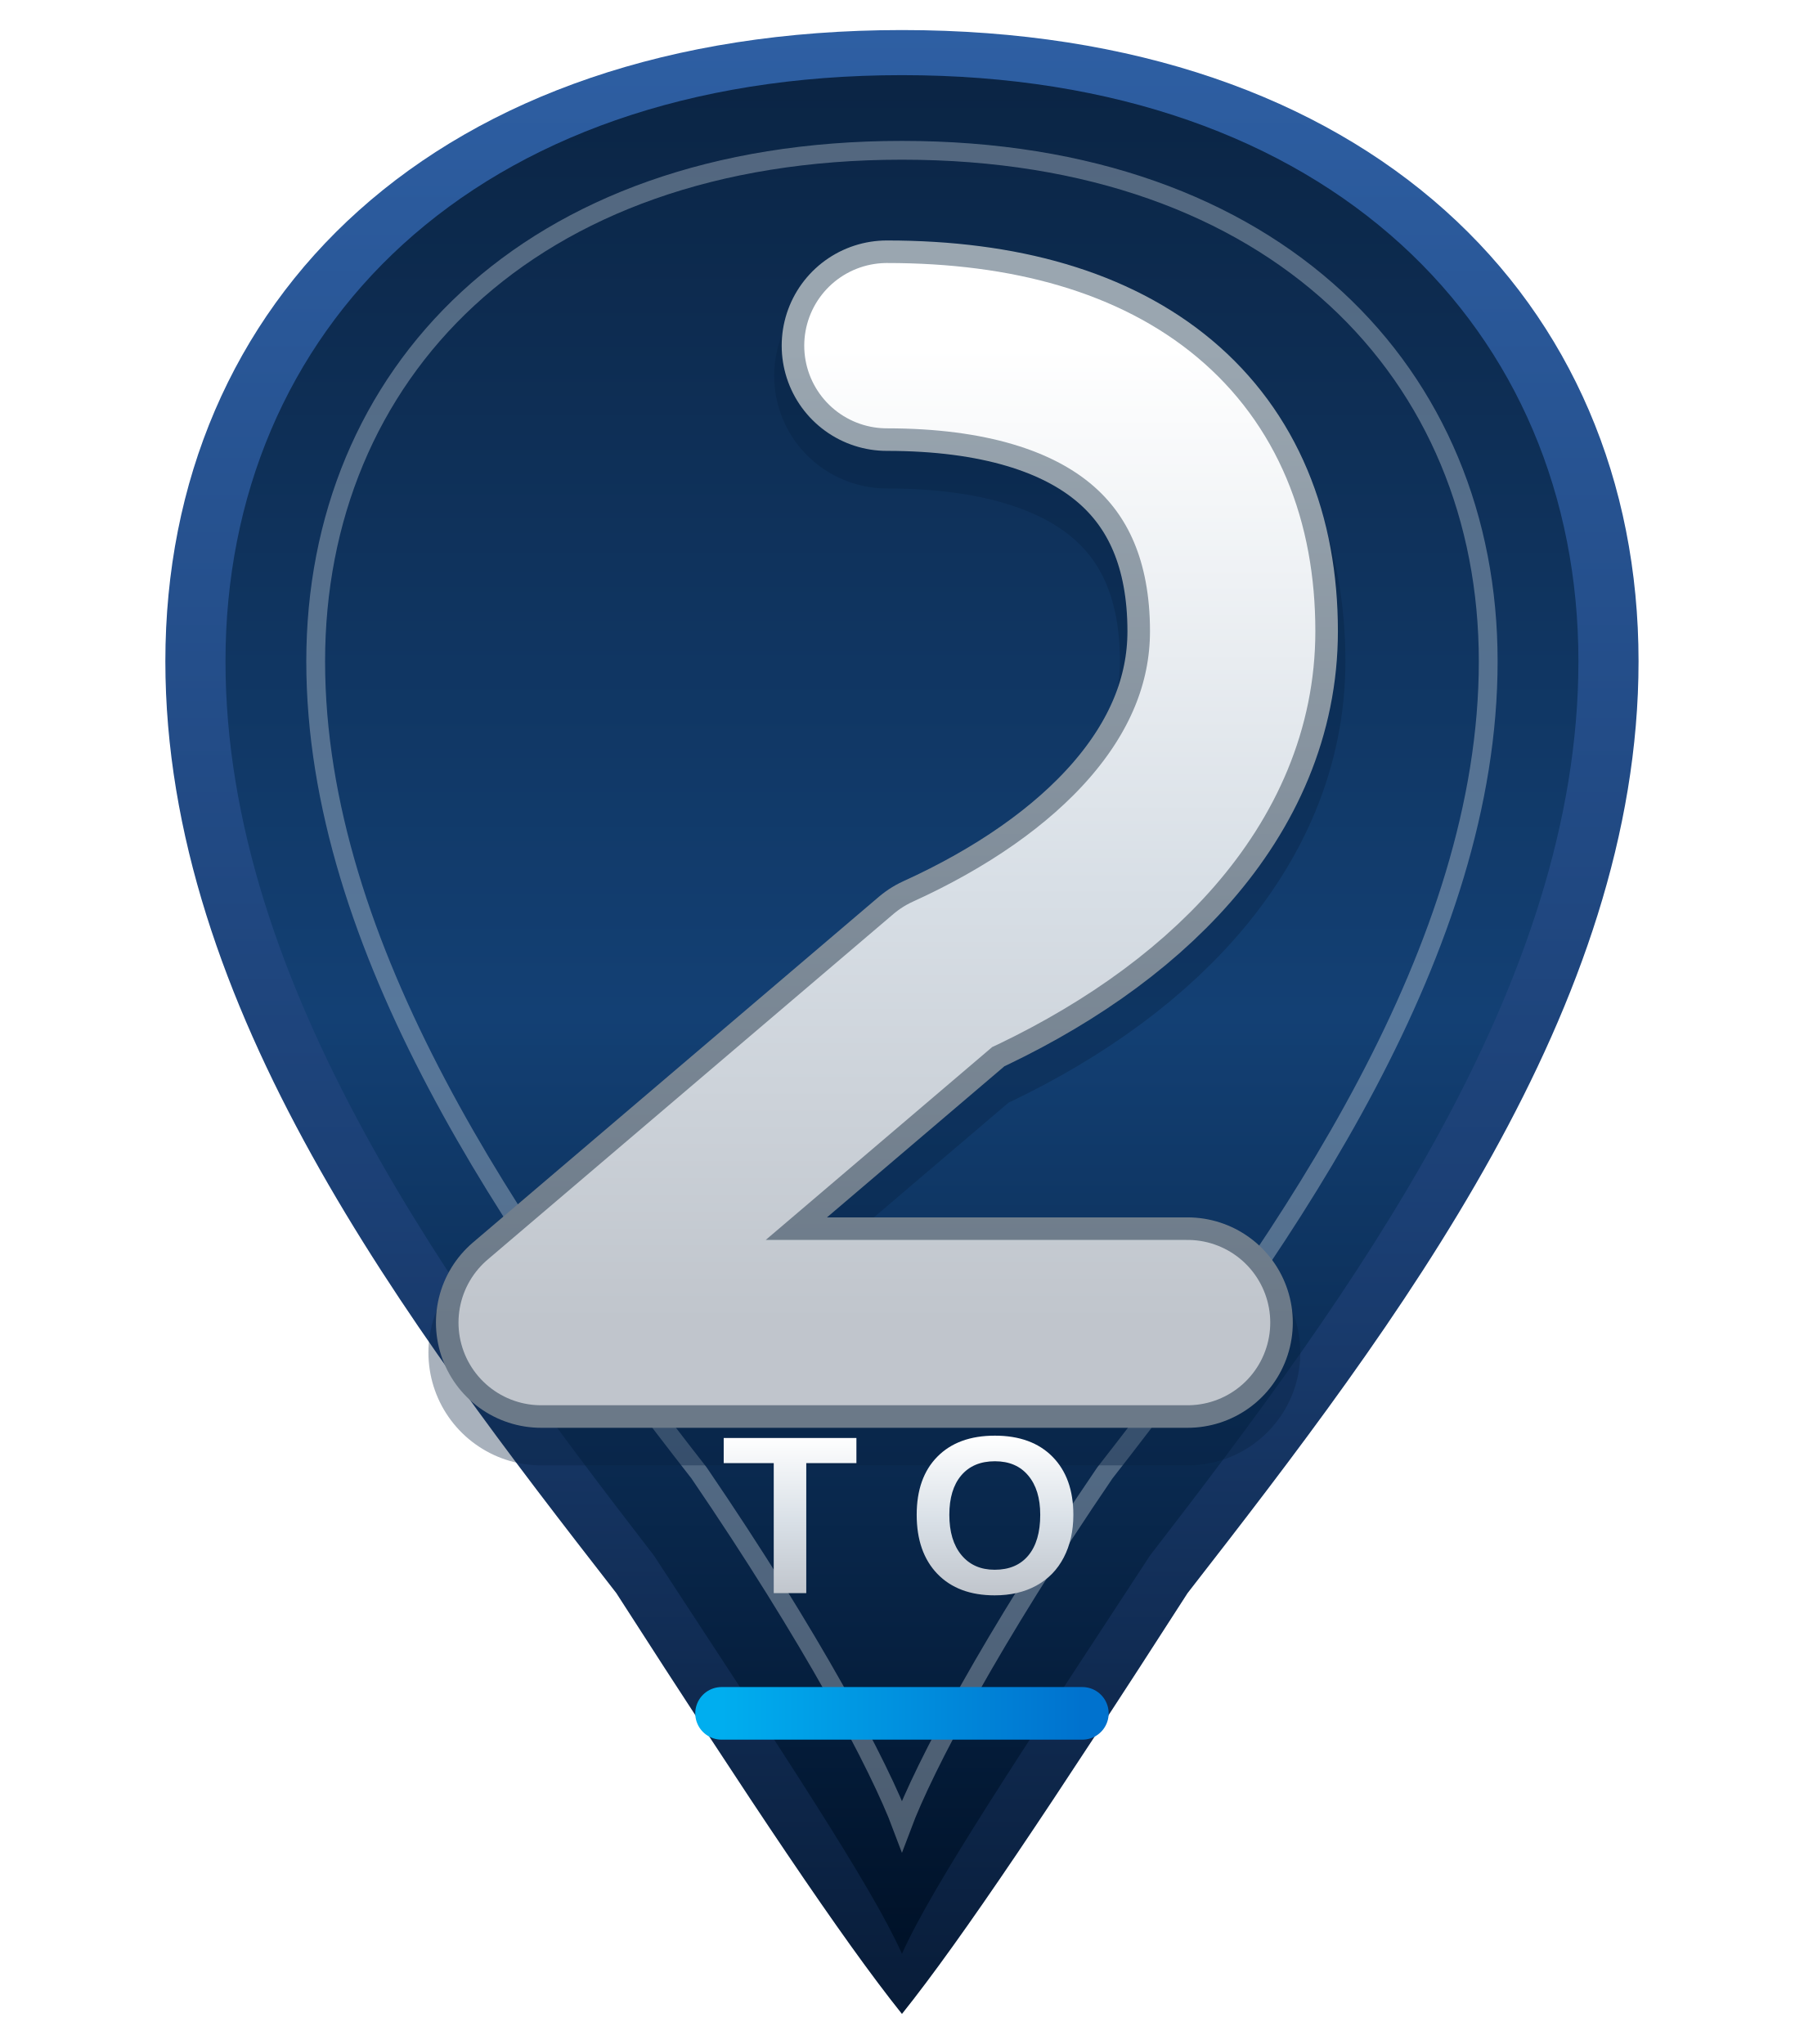
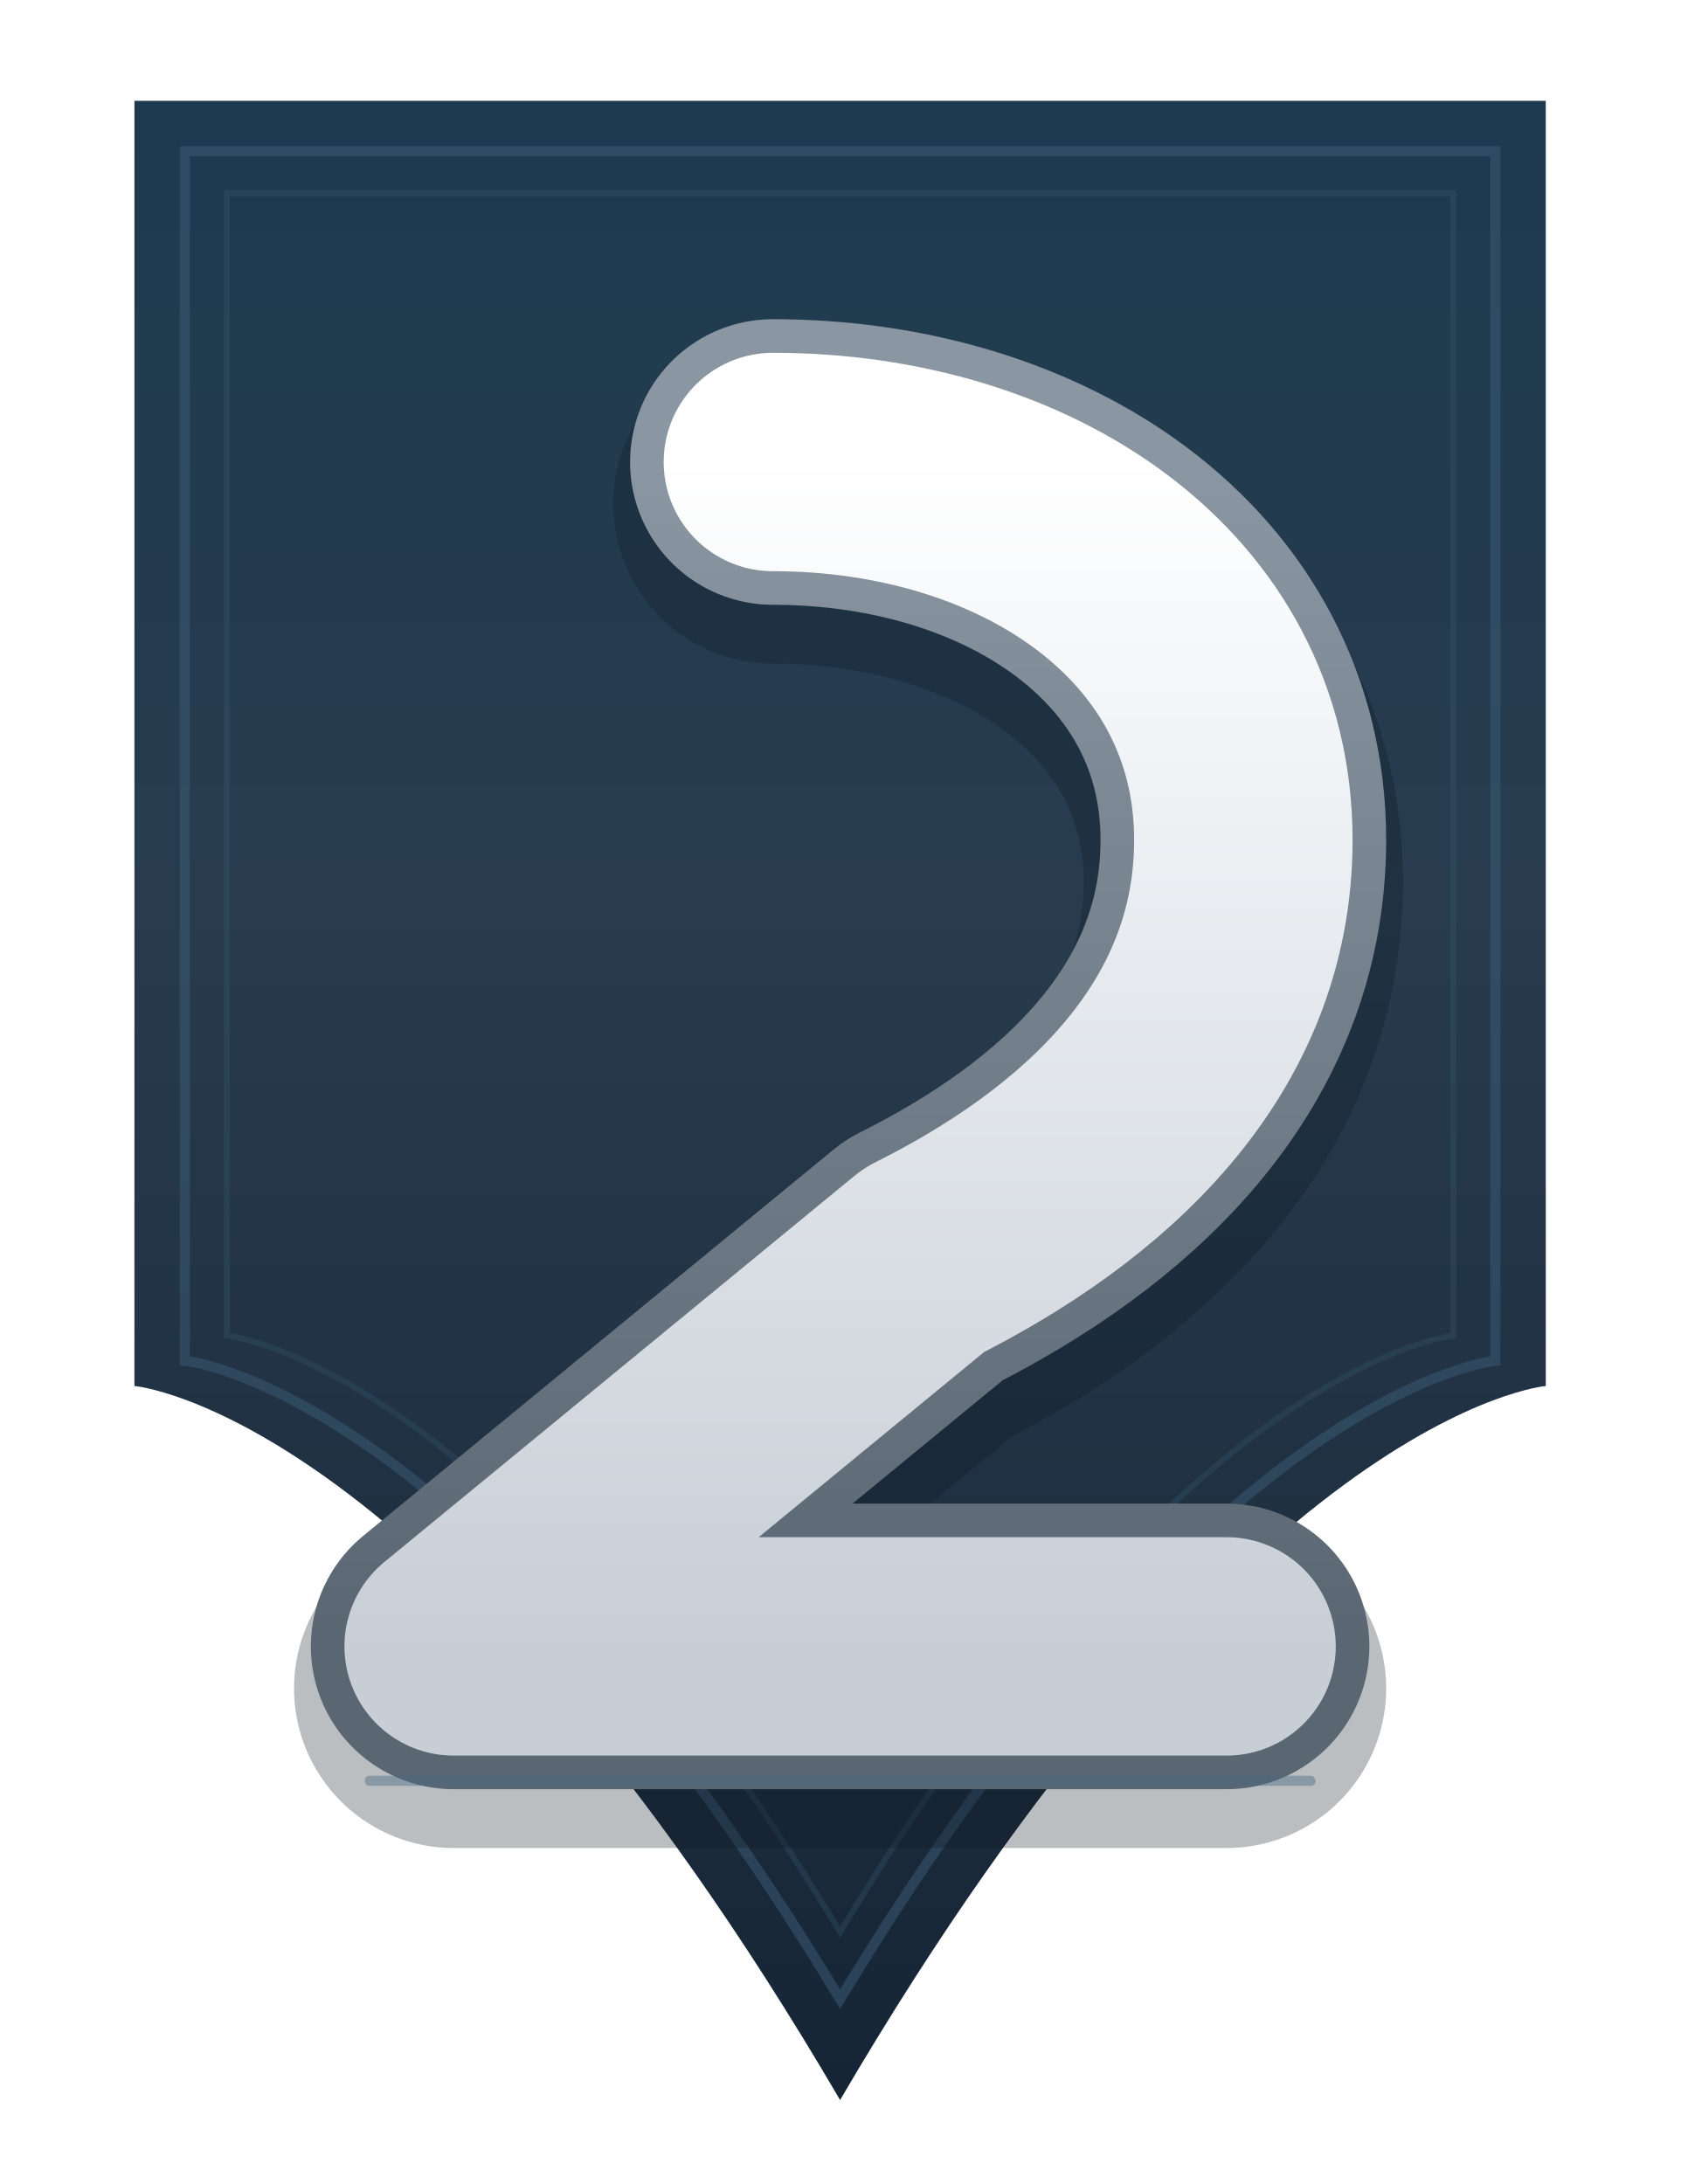
- <svg xmlns="http://www.w3.org/2000/svg" viewBox="0 0 240 272" width="100%" height="100%">
+ <svg xmlns="http://www.w3.org/2000/svg" viewBox="0 0 200 260" width="100%" height="100%">
  <defs>
-     <defs>
-       <linearGradient id="shieldNavy" x1="0" y1="0" x2="0" y2="1">
-         <stop offset="0%" stop-color="#0B2545" />
-         <stop offset="50%" stop-color="#134074" />
-         <stop offset="100%" stop-color="#001229" />
-       </linearGradient>
-       <linearGradient id="shieldEdge" x1="0" y1="0" x2="0" y2="1">
-         <stop offset="0%" stop-color="#2E5FA3" />
-         <stop offset="60%" stop-color="#1B3F74" />
-         <stop offset="100%" stop-color="#081C38" />
-       </linearGradient>
-       <linearGradient id="silverGrad" x1="0" y1="0" x2="0" y2="1">
-         <stop offset="0%" stop-color="#FFFFFF" />
-         <stop offset="55%" stop-color="#D8DFE6" />
-         <stop offset="100%" stop-color="#C0C5CC" />
-       </linearGradient>
-       <linearGradient id="silverDark" x1="0" y1="0" x2="0" y2="1">
-         <stop offset="0%" stop-color="#9AA6B0" />
-         <stop offset="100%" stop-color="#6B7988" />
-       </linearGradient>
-       <linearGradient id="techBlue" x1="96" y1="228" x2="144" y2="228" gradientUnits="userSpaceOnUse">
-         <stop offset="0%" stop-color="#00AEEF" />
-         <stop offset="100%" stop-color="#0072CE" />
-       </linearGradient>
-     </defs>
+     <linearGradient id="shieldNavy" x1="0" y1="0" x2="0" y2="1">
+       <stop offset="0%" stop-color="#1E3A50" />
+       <stop offset="40%" stop-color="#283C4E" />
+       <stop offset="100%" stop-color="#162535" />
+     </linearGradient>
+     <linearGradient id="silverGrad" x1="0" y1="0" x2="0" y2="1">
+       <stop offset="0%" stop-color="#FFFFFF" />
+       <stop offset="40%" stop-color="#E8ECF0" />
+       <stop offset="100%" stop-color="#C8CED6" />
+     </linearGradient>
+     <linearGradient id="silverDark" x1="0" y1="0" x2="0" y2="1">
+       <stop offset="0%" stop-color="#8A96A2" />
+       <stop offset="100%" stop-color="#5A6672" />
+     </linearGradient>
  </defs>
-   <path d="M120 4 C58 4 22 40 22 88 C22 134 54 176 82 212 C100 240 112 258 120 268 C128 258 140 240 158 212 C186 176 218 134 218 88 C218 40 182 4 120 4 Z" fill="url(#shieldEdge)" />
-   <path d="M120 10 C63 10 30 44 30 88 C30 131 60 172 87 207 C104 233 116 251 120 260 C124 251 136 233 153 207 C180 172 210 131 210 88 C210 44 177 10 120 10 Z" fill="url(#shieldNavy)" />
-   <path d="M120 20 C70 20 42 50 42 88 C42 126 68 164 93 196 C108 218 117 235 120 243 C123 235 132 218 147 196 C172 164 198 126 198 88 C198 50 170 20 120 20 Z" fill="none" stroke="#D8DFE6" stroke-width="2.5" opacity="0.35" />
-   <path d="M118 46 C148 46 164 60 164 84 C164 104 148 120 126 130 L 72 176 L 158 176" transform="translate(0,4)" fill="none" stroke="#06203F" stroke-width="30" stroke-linecap="round" stroke-linejoin="round" opacity="0.35" />
-   <path d="M118 46 C148 46 164 60 164 84 C164 104 148 120 126 130 L 72 176 L 158 176" fill="none" stroke="url(#silverDark)" stroke-width="28" stroke-linecap="round" stroke-linejoin="round" />
-   <path d="M118 46 C148 46 164 60 164 84 C164 104 148 120 126 130 L 72 176 L 158 176" fill="none" stroke="url(#silverGrad)" stroke-width="22" stroke-linecap="round" stroke-linejoin="round" />
-   <text x="120" y="212" text-anchor="middle" font-family="Tahoma, Arial, Helvetica, sans-serif" font-size="30" font-weight="800" letter-spacing="7" fill="url(#silverGrad)">TO</text>
-   <path d="M 96 228 L 144 228" stroke="url(#techBlue)" stroke-width="7" stroke-linecap="round" />
+   <path d="M16,12 L184,12 L184,165 C184,165 148,168 100,250 C52,168 16,165 16,165 Z" fill="url(#shieldNavy)" />
+   <path d="M22,18 L178,18 L178,162 C178,162 144,165 100,238 C56,165 22,162 22,162 Z" fill="none" stroke="#3A5A72" stroke-width="1.2" opacity="0.55" />
+   <path d="M27,23 L173,23 L173,159 C173,159 141,162 100,230 C59,162 27,159 27,159 Z" fill="none" stroke="#3A5A72" stroke-width="0.7" opacity="0.30" />
+   <path d="M92,55 C122,55 148,72 148,100 C148,124 130,140 110,150 L54,196 L146,196" transform="translate(0,5)" fill="none" stroke="#0A1520" stroke-width="38" stroke-linecap="round" stroke-linejoin="round" opacity="0.28" />
+   <path d="M92,55 C122,55 148,72 148,100 C148,124 130,140 110,150 L54,196 L146,196" fill="none" stroke="url(#silverDark)" stroke-width="34" stroke-linecap="round" stroke-linejoin="round" />
+   <path d="M92,55 C122,55 148,72 148,100 C148,124 130,140 110,150 L54,196 L146,196" fill="none" stroke="url(#silverGrad)" stroke-width="26" stroke-linecap="round" stroke-linejoin="round" />
+   <path d="M44,212 L156,212" stroke="#4A6A82" stroke-width="1.2" stroke-linecap="round" opacity="0.45" />
</svg>
